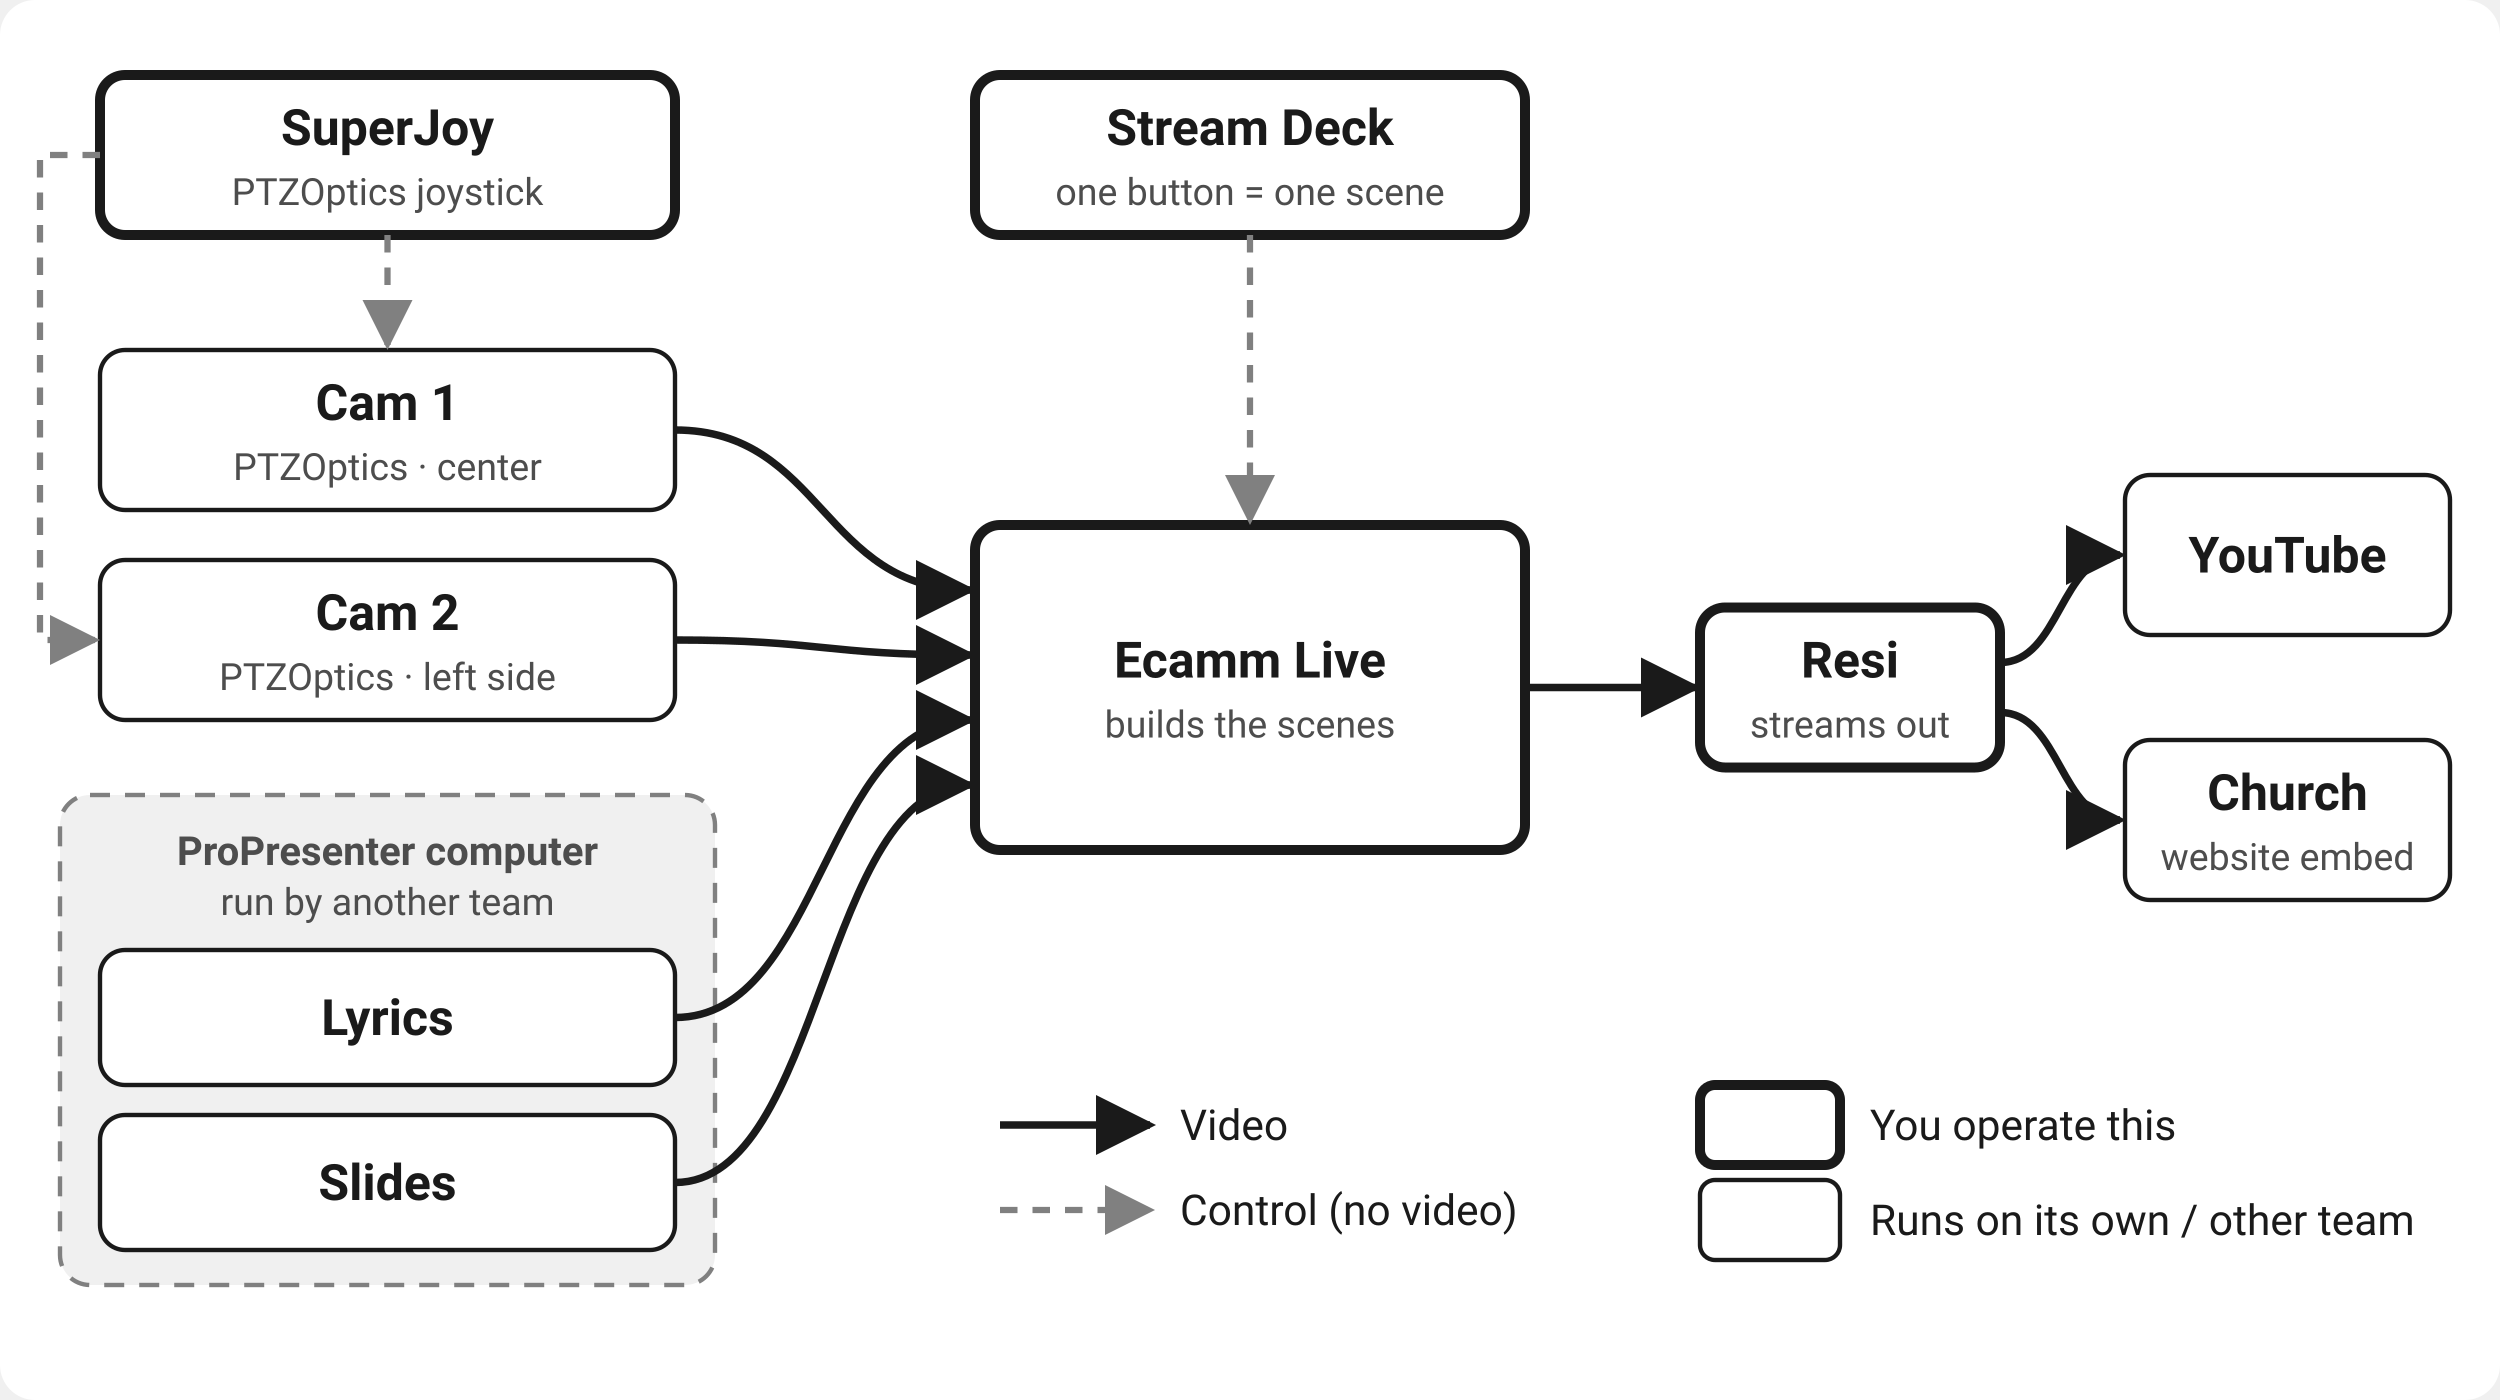
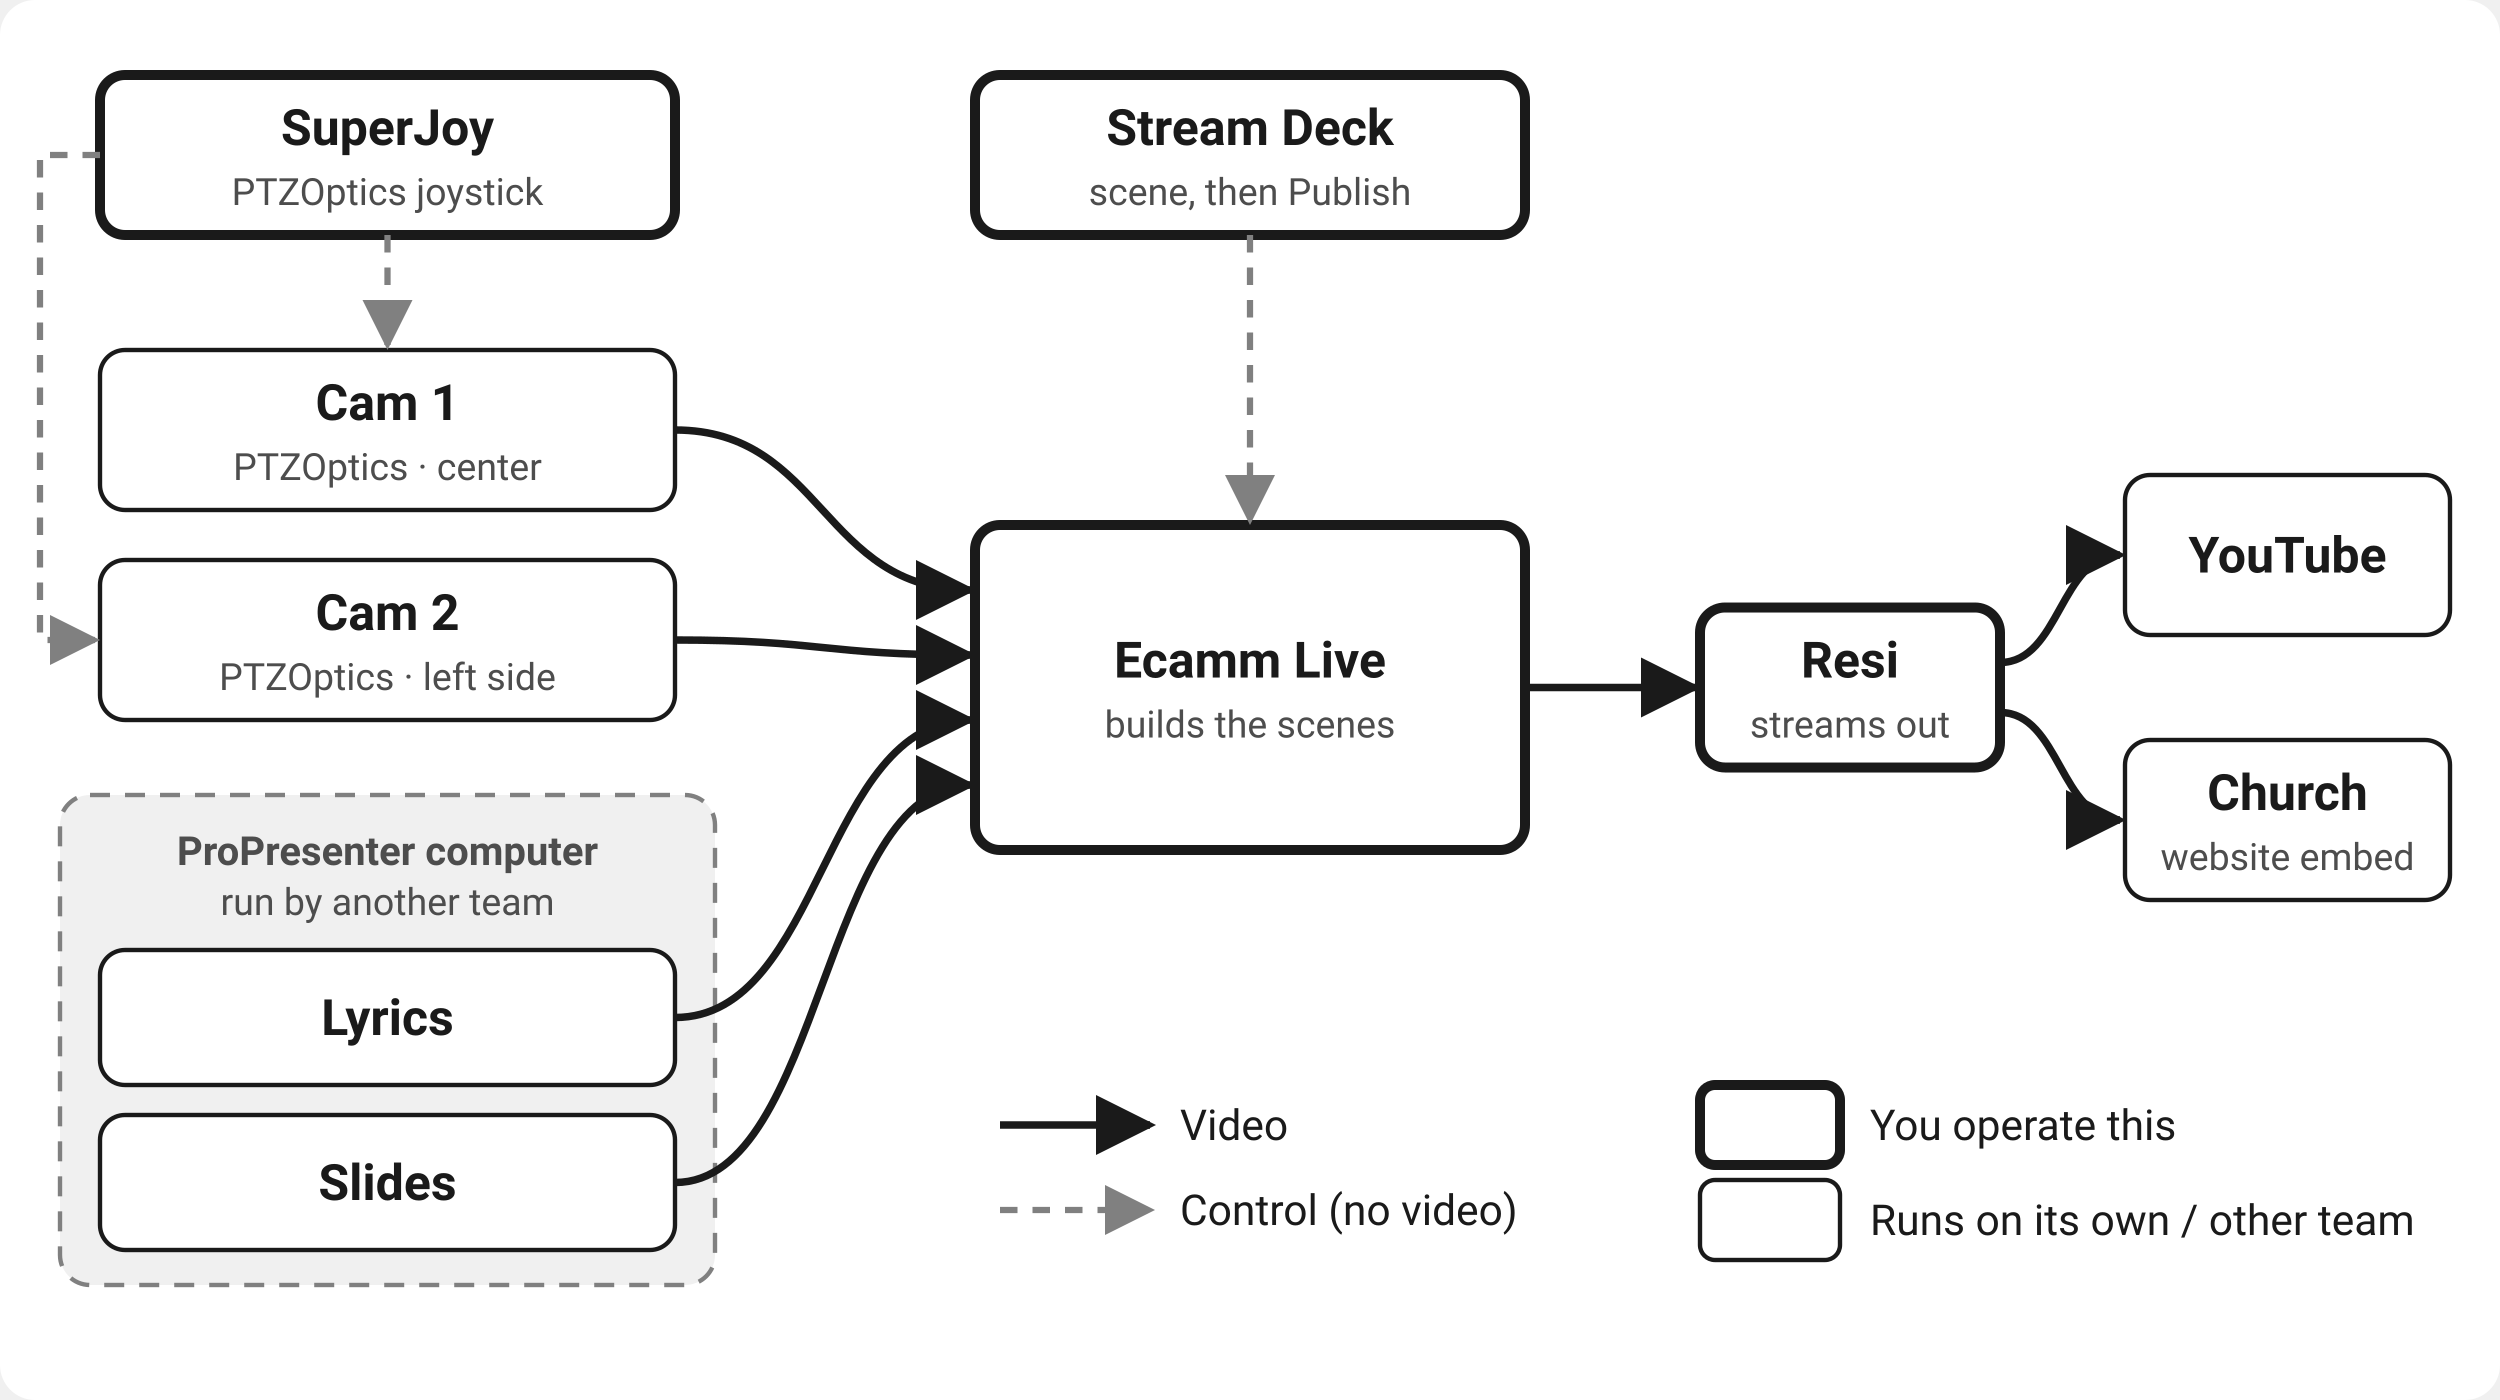
<svg xmlns="http://www.w3.org/2000/svg" viewBox="0 0 1000 560" width="1000" height="560" role="img" aria-labelledby="t d" font-family="'Segoe UI', Roboto, Helvetica, Arial, sans-serif">
  <defs>
    <marker id="arrow" viewBox="0 0 10 10" refX="9" refY="5" markerWidth="8" markerHeight="8" orient="auto-start-reverse">
      <path d="M0,0 L10,5 L0,10 z" fill="#1a1a1a" />
    </marker>
    <marker id="arrow-mid" viewBox="0 0 10 10" refX="9" refY="5" markerWidth="8" markerHeight="8" orient="auto-start-reverse">
      <path d="M0,0 L10,5 L0,10 z" fill="#808080" />
    </marker>
    <filter id="blur" x="-10%" y="-10%" width="120%" height="120%">
      <feGaussianBlur stdDeviation="12" />
    </filter>
    <clipPath id="frame">
      <rect width="960" height="540" />
    </clipPath>
  </defs>
  <rect width="1000" height="560" rx="14" fill="#ffffff" />
  <rect x="40" y="30" width="230" height="64" rx="10" fill="#ffffff" stroke="#1a1a1a" stroke-width="4" />
  <text x="155.0" y="58.0" font-size="20" font-weight="bold" fill="#1a1a1a" text-anchor="middle">SuperJoy</text>
  <text x="155.0" y="82.0" font-size="15" font-weight="normal" fill="#4d4d4d" text-anchor="middle">PTZOptics joystick</text>
  <rect x="40" y="140" width="230" height="64" rx="10" fill="#ffffff" stroke="#1a1a1a" stroke-width="1.75" />
  <text x="155.0" y="168.0" font-size="20" font-weight="bold" fill="#1a1a1a" text-anchor="middle">Cam 1</text>
  <text x="155.0" y="192.0" font-size="15" font-weight="normal" fill="#4d4d4d" text-anchor="middle">PTZOptics · center</text>
  <rect x="40" y="224" width="230" height="64" rx="10" fill="#ffffff" stroke="#1a1a1a" stroke-width="1.75" />
  <text x="155.0" y="252.0" font-size="20" font-weight="bold" fill="#1a1a1a" text-anchor="middle">Cam 2</text>
  <text x="155.0" y="276.0" font-size="15" font-weight="normal" fill="#4d4d4d" text-anchor="middle">PTZOptics · left side</text>
  <path d="M155,94 L155,138" stroke="#808080" stroke-width="2.5" stroke-dasharray="7 6" fill="none" marker-end="url(#arrow-mid)" />
  <path d="M40,62 H16 V256 H38" stroke="#808080" stroke-width="2.5" stroke-dasharray="7 6" fill="none" marker-end="url(#arrow-mid)" />
  <rect x="24" y="318" width="262" height="196" rx="12" fill="#f0f0f0" stroke="#808080" stroke-width="1.75" stroke-dasharray="8 6" />
  <text x="155" y="346" font-size="16" font-weight="bold" fill="#4d4d4d" text-anchor="middle">ProPresenter computer</text>
  <text x="155" y="366" font-size="15" font-weight="normal" fill="#4d4d4d" text-anchor="middle">run by another team</text>
  <rect x="40" y="380" width="230" height="54" rx="10" fill="#ffffff" stroke="#1a1a1a" stroke-width="1.75" />
  <text x="155.0" y="414.0" font-size="20" font-weight="bold" fill="#1a1a1a" text-anchor="middle">Lyrics</text>
  <rect x="40" y="446" width="230" height="54" rx="10" fill="#ffffff" stroke="#1a1a1a" stroke-width="1.75" />
  <text x="155.0" y="480.0" font-size="20" font-weight="bold" fill="#1a1a1a" text-anchor="middle">Slides</text>
  <rect x="390" y="30" width="220" height="64" rx="10" fill="#ffffff" stroke="#1a1a1a" stroke-width="4" />
  <text x="500.0" y="58.0" font-size="20" font-weight="bold" fill="#1a1a1a" text-anchor="middle">Stream Deck</text>
-   <text x="500.0" y="82.0" font-size="15" font-weight="normal" fill="#4d4d4d" text-anchor="middle">one button = one scene</text>
+   <text x="500.0" y="82.0" font-size="15" font-weight="normal" fill="#4d4d4d" text-anchor="middle">scene, then Publish</text>
  <rect x="390" y="210" width="220" height="130" rx="10" fill="#ffffff" stroke="#1a1a1a" stroke-width="4" />
  <text x="500.0" y="271.0" font-size="20" font-weight="bold" fill="#1a1a1a" text-anchor="middle">Ecamm Live</text>
  <text x="500.0" y="295.0" font-size="15" font-weight="normal" fill="#4d4d4d" text-anchor="middle">builds the scenes</text>
  <path d="M500,94 L500,208" stroke="#808080" stroke-width="2.5" stroke-dasharray="7 6" fill="none" marker-end="url(#arrow-mid)" />
  <path d="M270,172 C329.0,172 329.0,236 388,236" stroke="#1a1a1a" stroke-width="3" fill="none" marker-end="url(#arrow)" />
  <path d="M270,256 C329.0,256 329.0,262 388,262" stroke="#1a1a1a" stroke-width="3" fill="none" marker-end="url(#arrow)" />
  <path d="M270,407 C329.0,407 329.0,288 388,288" stroke="#1a1a1a" stroke-width="3" fill="none" marker-end="url(#arrow)" />
  <path d="M270,473 C329.0,473 329.0,314 388,314" stroke="#1a1a1a" stroke-width="3" fill="none" marker-end="url(#arrow)" />
  <rect x="680" y="243" width="120" height="64" rx="10" fill="#ffffff" stroke="#1a1a1a" stroke-width="4" />
  <text x="740.0" y="271.0" font-size="20" font-weight="bold" fill="#1a1a1a" text-anchor="middle">Resi</text>
  <text x="740.0" y="295.0" font-size="15" font-weight="normal" fill="#4d4d4d" text-anchor="middle">streams out</text>
  <path d="M610,275 L678,275" stroke="#1a1a1a" stroke-width="3" fill="none" marker-end="url(#arrow)" />
  <rect x="850" y="190" width="130" height="64" rx="10" fill="#ffffff" stroke="#1a1a1a" stroke-width="1.75" />
  <text x="915.0" y="229.0" font-size="20" font-weight="bold" fill="#1a1a1a" text-anchor="middle">YouTube</text>
  <rect x="850" y="296" width="130" height="64" rx="10" fill="#ffffff" stroke="#1a1a1a" stroke-width="1.75" />
  <text x="915.0" y="324.0" font-size="20" font-weight="bold" fill="#1a1a1a" text-anchor="middle">Church</text>
  <text x="915.0" y="348.0" font-size="15" font-weight="normal" fill="#4d4d4d" text-anchor="middle">website embed</text>
  <path d="M800,265 C824.0,265 824.0,222 848,222" stroke="#1a1a1a" stroke-width="3" fill="none" marker-end="url(#arrow)" />
  <path d="M800,285 C824.0,285 824.0,328 848,328" stroke="#1a1a1a" stroke-width="3" fill="none" marker-end="url(#arrow)" />
  <line x1="400" y1="450" x2="460" y2="450" stroke="#1a1a1a" stroke-width="3" marker-end="url(#arrow)" />
  <text x="472" y="456" font-size="17" font-weight="normal" fill="#1a1a1a" text-anchor="start">Video</text>
  <line x1="400" y1="484" x2="460" y2="484" stroke="#808080" stroke-width="2.5" stroke-dasharray="7 6" marker-end="url(#arrow-mid)" />
  <text x="472" y="490" font-size="17" font-weight="normal" fill="#1a1a1a" text-anchor="start">Control (no video)</text>
  <rect x="680" y="434" width="56" height="32" rx="6" fill="#ffffff" stroke="#1a1a1a" stroke-width="4" />
  <text x="748" y="456" font-size="17" font-weight="normal" fill="#1a1a1a" text-anchor="start">You operate this</text>
  <rect x="680" y="472" width="56" height="32" rx="6" fill="#ffffff" stroke="#1a1a1a" stroke-width="1.75" />
  <text x="748" y="494" font-size="17" font-weight="normal" fill="#1a1a1a" text-anchor="start">Runs on its own / other team</text>
</svg>
